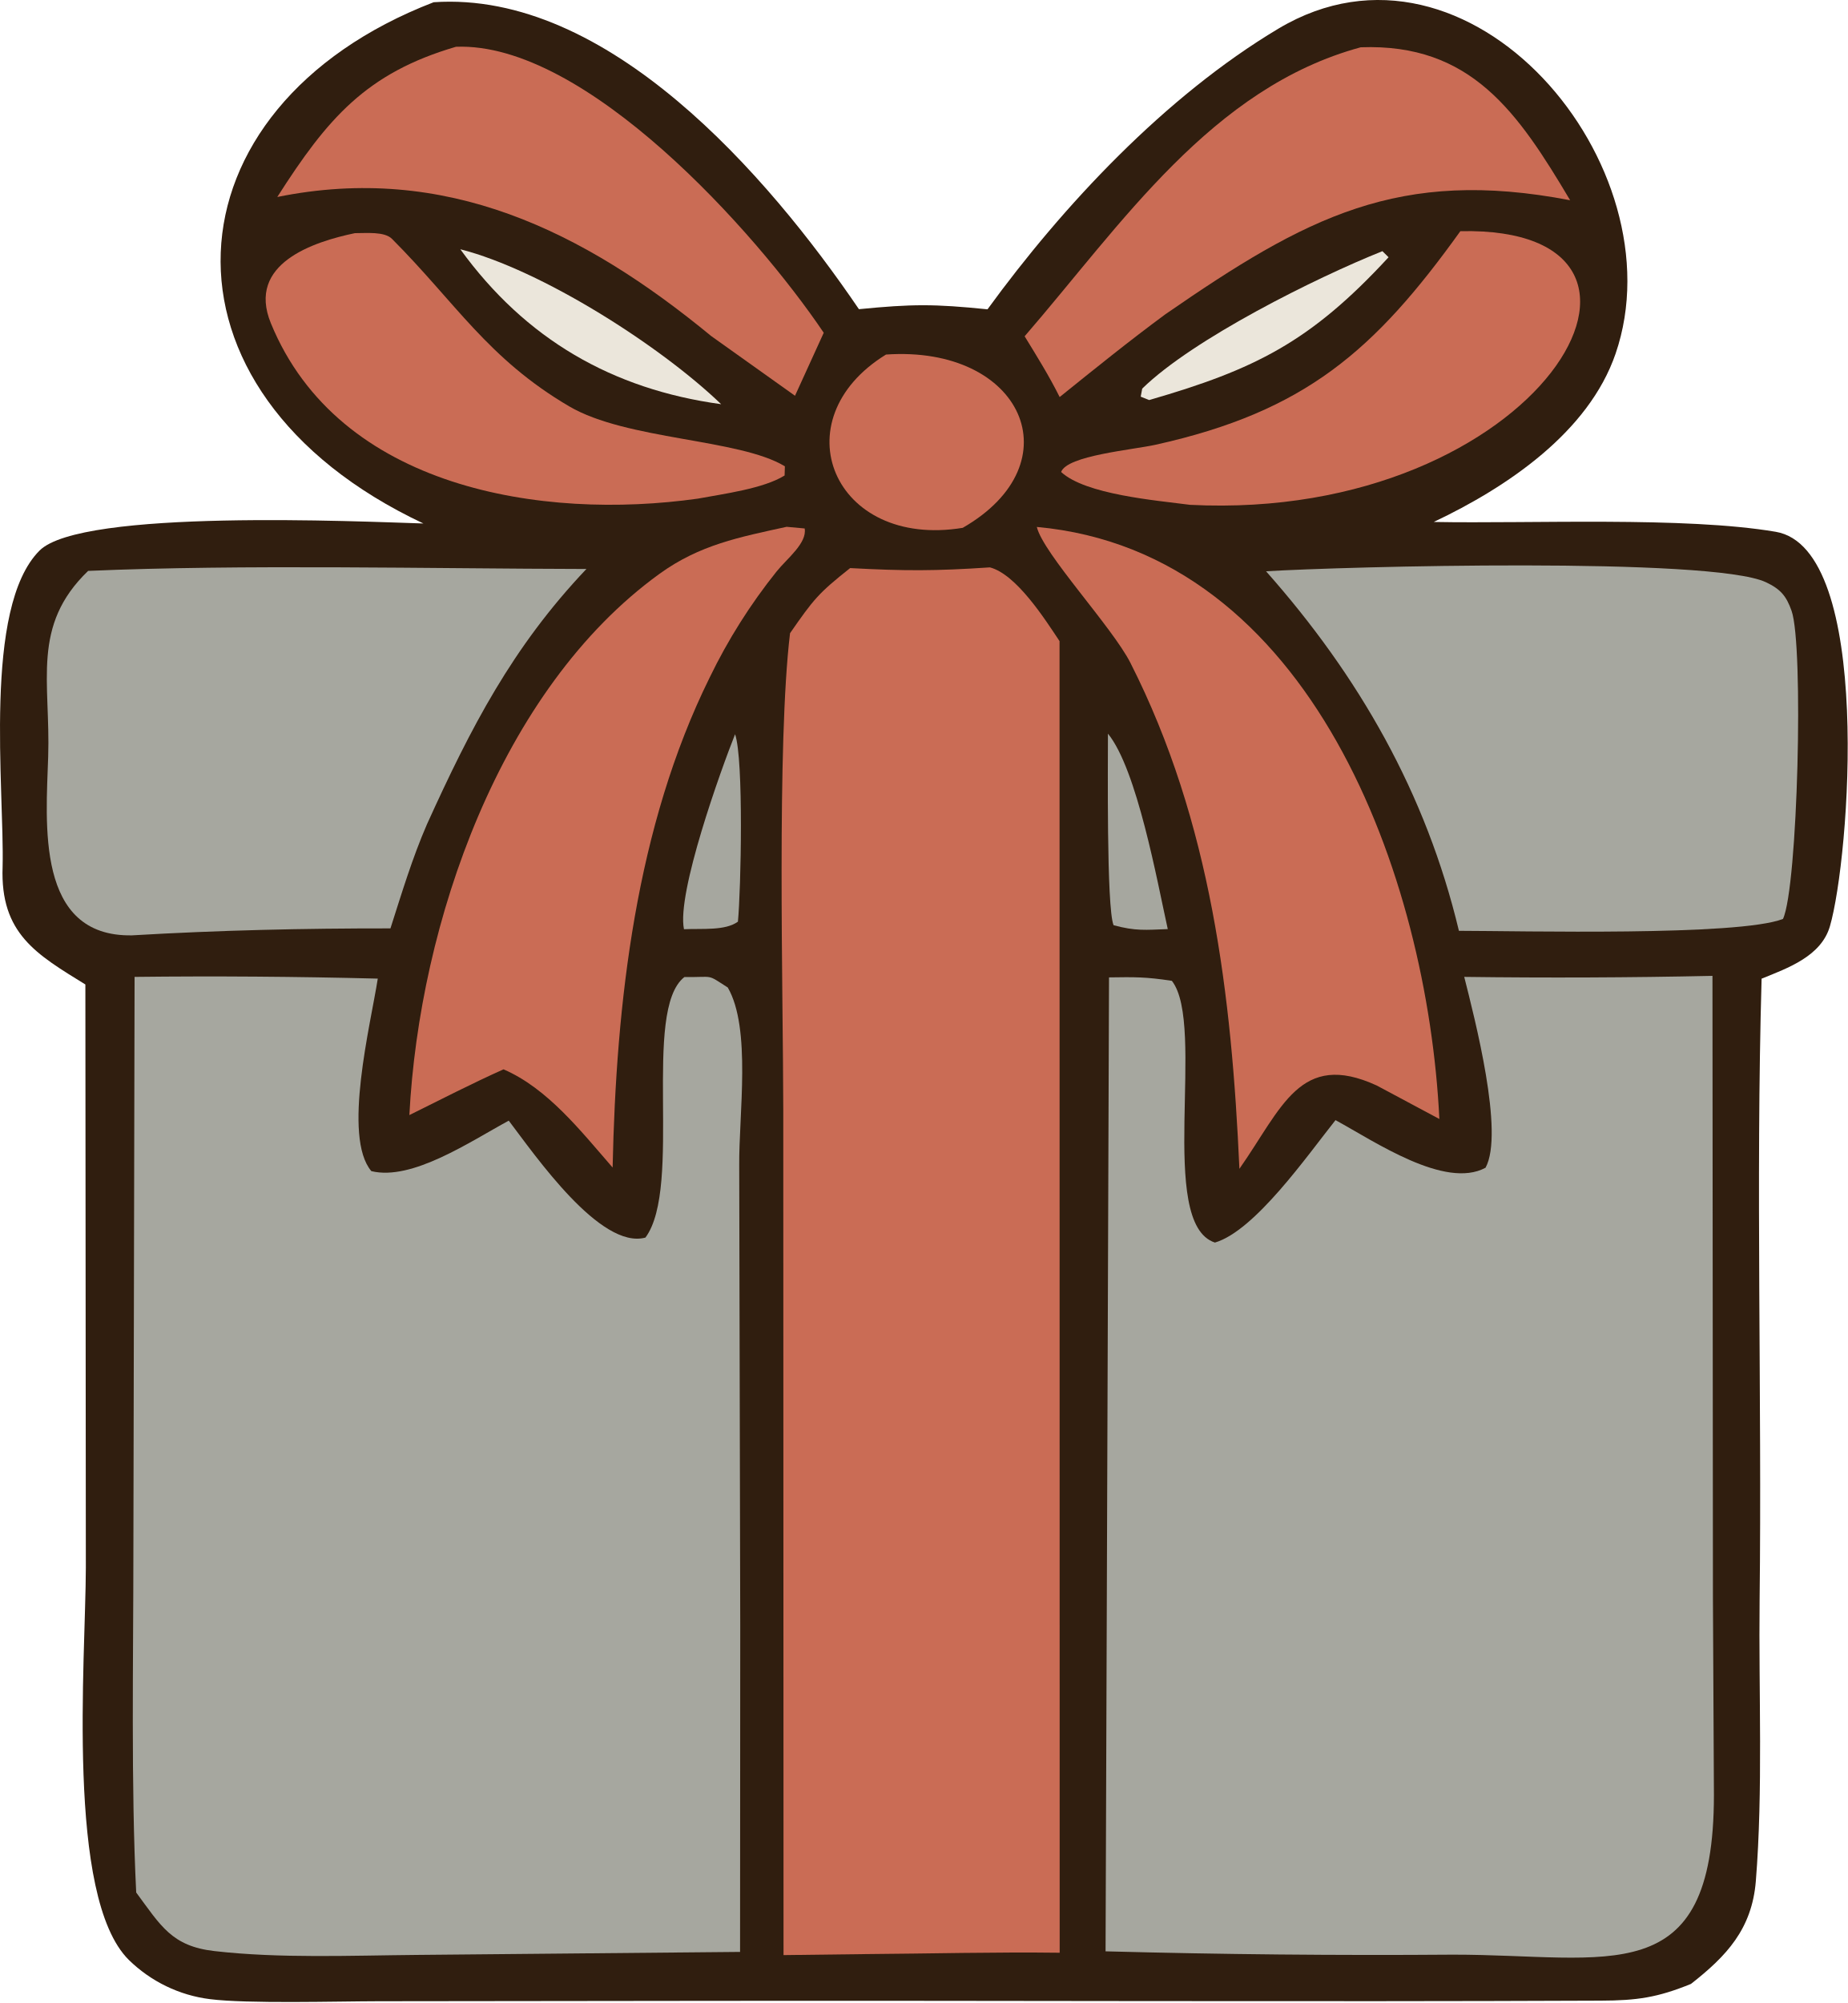
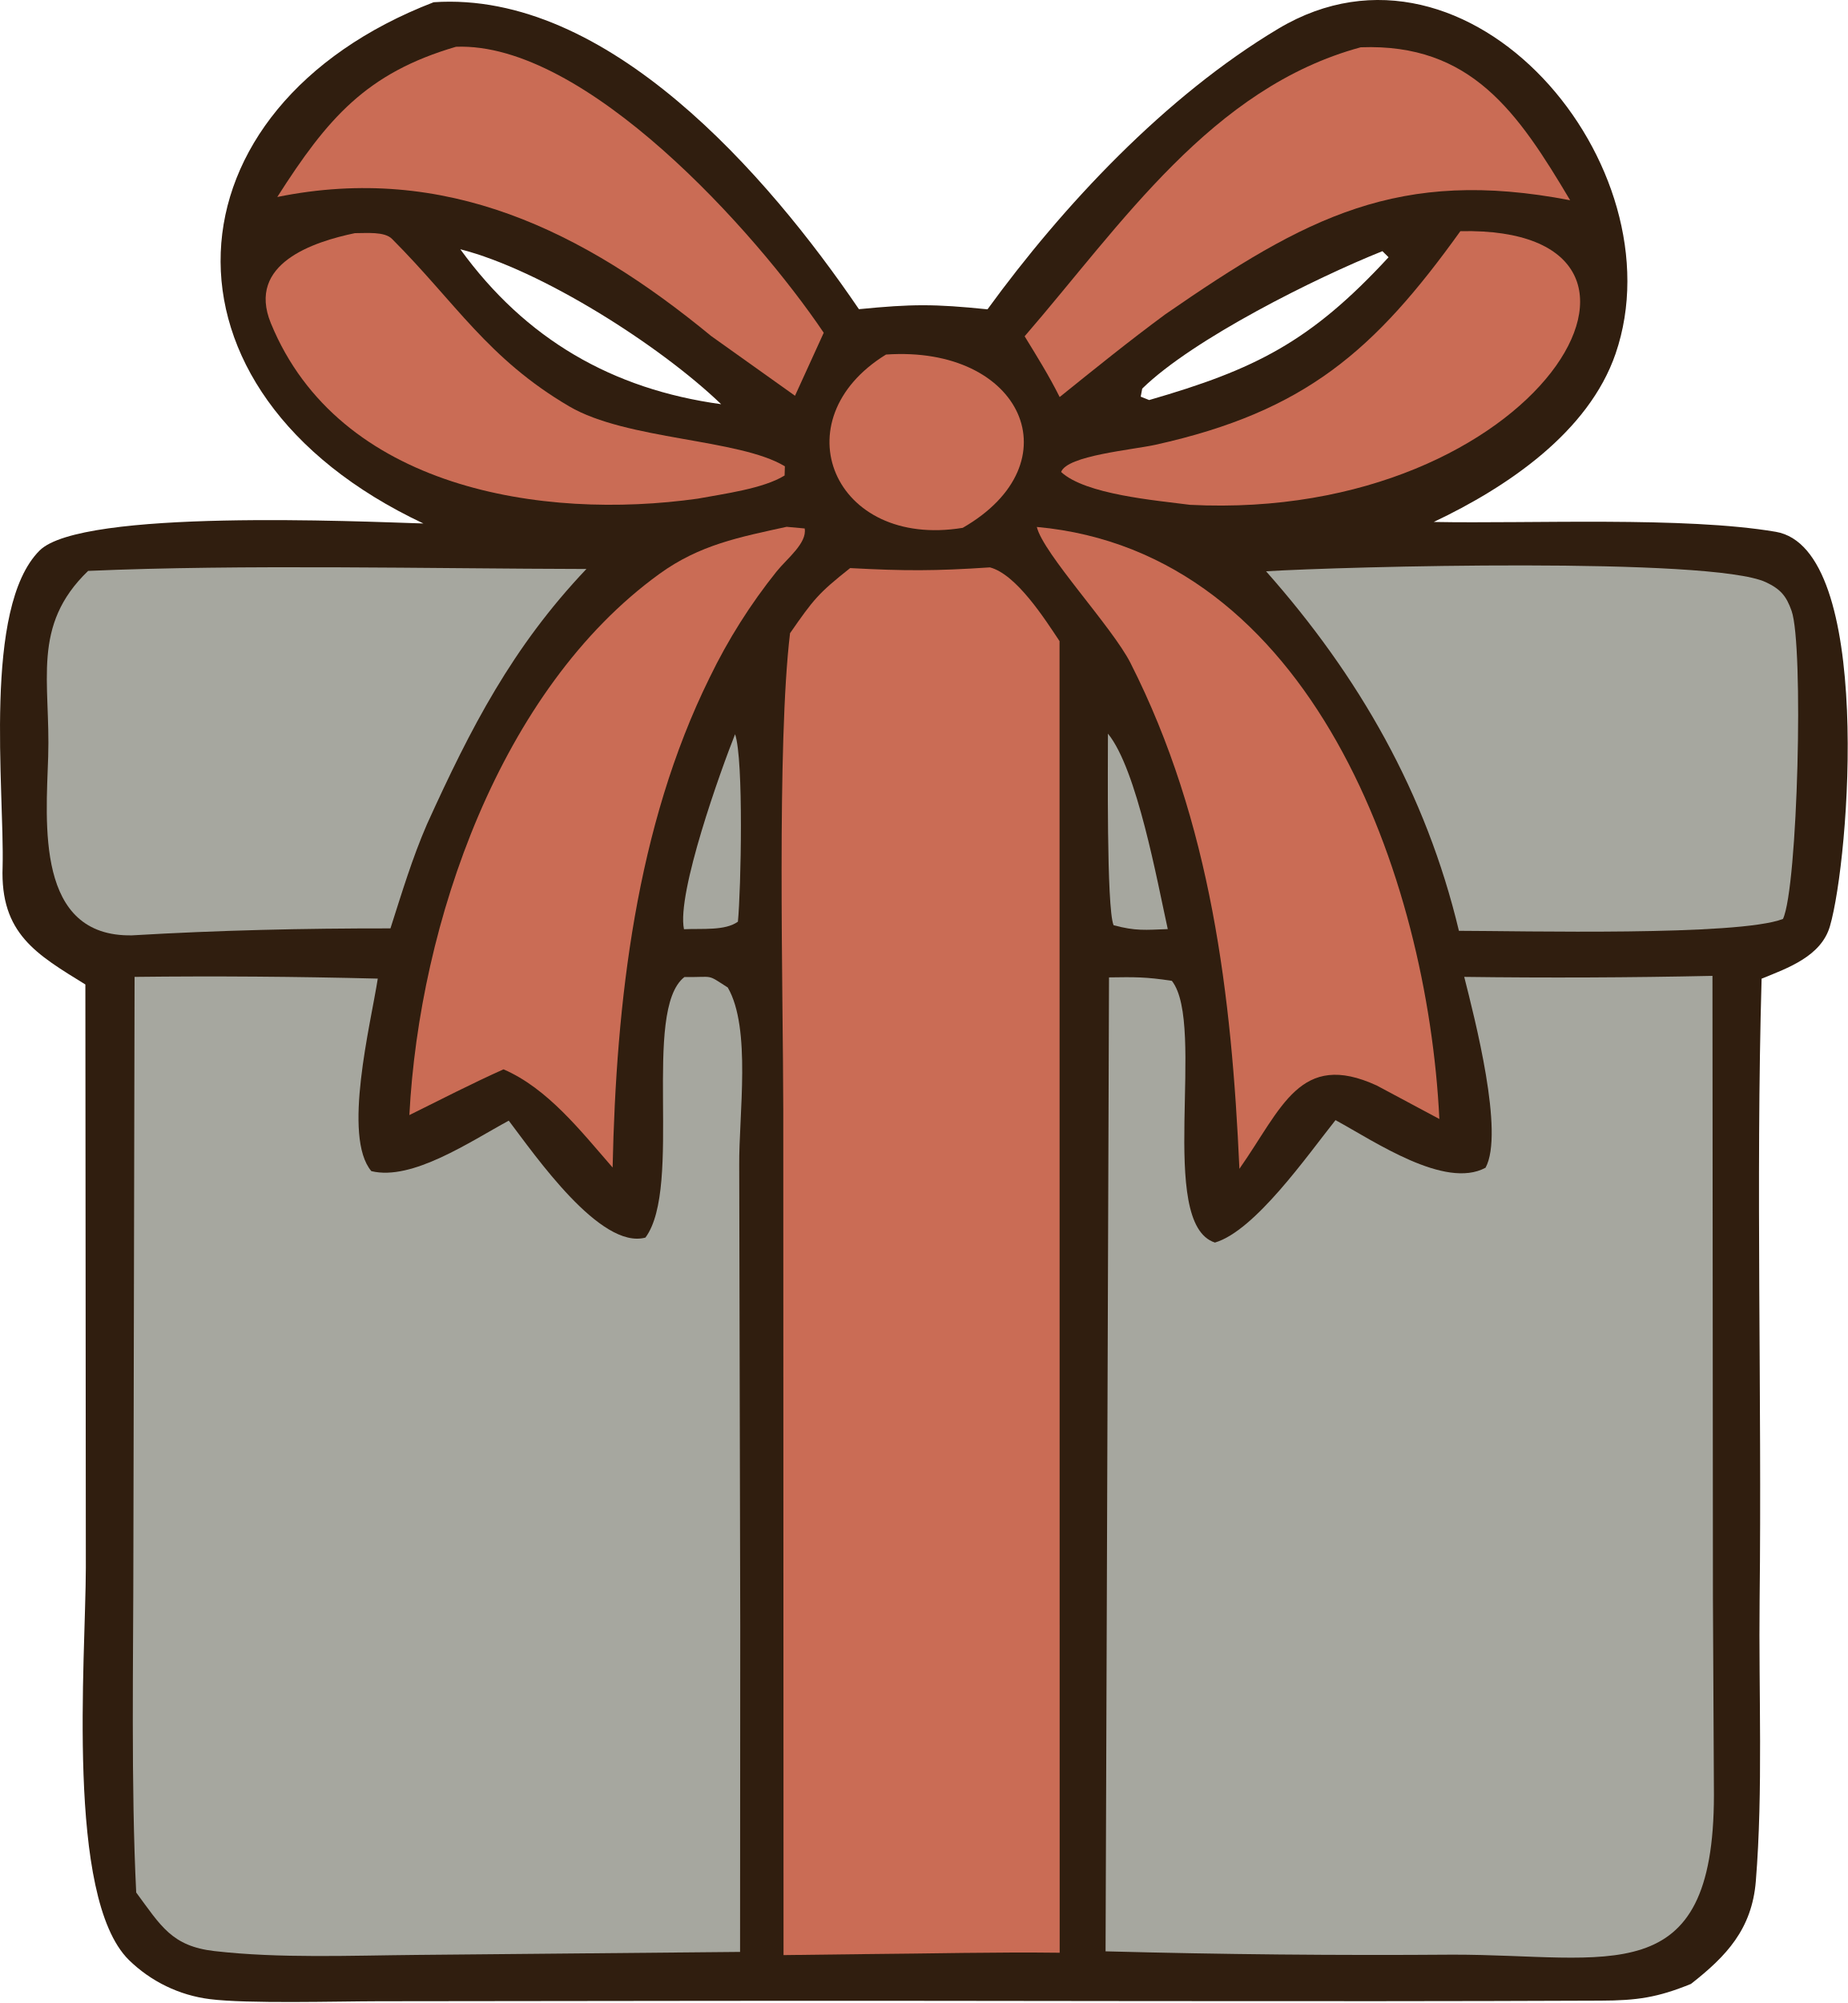
<svg xmlns="http://www.w3.org/2000/svg" width="1207" height="1308" viewBox="0 0 1207 1308" fill="none">
-   <path d="M644.991 201.988C694.278 134.27 761.037 62.879 835.011 18.693C960.004 -55.91 1097.2 108.776 1055.21 230.987C1037.6 282.224 984.452 318.107 936.455 340.847C999.641 342.057 1100.44 337.175 1159.83 347.272C1223.88 358.204 1208.04 561.068 1195.21 604.879C1189.47 624.489 1167.8 632.125 1150.59 639.093C1146.75 773.111 1150.83 910.969 1149.29 1045.36C1148.62 1104.82 1151.6 1169.41 1146.82 1228.45C1144.28 1259.7 1127.65 1277.39 1104.45 1295.54C1082.63 1304.43 1069.23 1306.39 1045.45 1306.47C851.559 1307.31 657.109 1306.35 463.225 1306.6L247.32 1306.85C219.989 1306.89 161.606 1308.6 137.034 1305.47C117.115 1302.97 98.53 1293.96 84.081 1279.81C42.797 1238.76 55.961 1083.67 56.068 1023.75L55.76 642.889C23.838 623.153 0.059 609.718 1.701 566.075C2.95 515.254 -11.377 396.924 25.776 359.581C53.083 332.126 235.362 340.596 276.544 341.848C92.388 255.144 105.499 69.972 283.237 1.46C396.811 -6.3 501.311 114.074 561.007 201.904C595.93 198.483 610.002 198.442 644.991 201.988Z" fill="#301E0F" />
+   <path d="M835.011 18.693C960.004 -55.91 1097.2 108.776 1055.21 230.987C1037.6 282.224 984.453 318.107 936.455 340.847C999.642 342.057 1100.44 337.176 1159.83 347.273C1223.88 358.205 1208.04 561.066 1195.21 604.878C1189.47 624.489 1167.8 632.125 1150.59 639.093C1146.75 773.112 1150.83 910.969 1149.29 1045.36C1148.62 1104.82 1151.61 1169.41 1146.82 1228.45C1144.28 1259.7 1127.65 1277.39 1104.45 1295.54C1082.63 1304.43 1069.23 1306.39 1045.46 1306.47C851.559 1307.31 657.109 1306.35 463.226 1306.6L247.32 1306.85C219.988 1306.89 161.606 1308.6 137.034 1305.47C117.115 1302.97 98.531 1293.96 84.081 1279.81C42.798 1238.75 55.962 1083.67 56.069 1023.75L55.76 642.889C23.838 623.154 0.059 609.718 1.701 566.075C2.95 515.254 -11.377 396.924 25.777 359.58C53.084 332.126 235.362 340.596 276.544 341.848C92.388 255.145 105.499 69.972 283.238 1.46C396.811 -6.3 501.311 114.075 561.007 201.905C595.93 198.483 610.002 198.442 644.991 201.989C694.278 134.27 761.037 62.879 835.011 18.693ZM300.653 162.771C343.296 221.56 400.007 254.23 471.024 263.952C431.267 225.69 353.512 176.206 300.653 162.771ZM902.927 164.02C859.877 181.211 779.321 221.224 746.04 253.769L745.055 259.026L750.573 261.238C819.751 241.252 855.989 223.227 906.939 167.984C905.6 166.649 904.266 165.355 902.927 164.02Z" fill="#301E0F" />
  <path d="M87.897 637.93C140.85 637.304 193.808 637.721 246.746 639.056C242.085 668.972 223.546 742.282 242.545 764.771C269.195 771.28 307.066 745.453 332.295 731.809C349.566 754.507 392.115 816.176 421.573 808.165C446.198 774.91 419.031 659.751 447.039 638.013C467.033 638.305 460.972 635.718 475.344 644.855C490.816 671.559 482.53 728.095 482.821 761.058L483.49 1061.97L483.375 1274.64L272.451 1276.6C229.286 1276.98 182.758 1278.98 140.136 1274.1C112.218 1270.93 105.126 1257.7 88.96 1235.84C85.502 1166.41 87.12 1083.42 87.12 1012.78L87.897 637.93Z" fill="#A6A79F" />
  <path d="M956.362 637.925C1010.41 638.635 1064.46 638.426 1118.5 637.258L1118.8 1043.19L1119.45 1172.21C1119.38 1301.76 1050.9 1276.35 948.995 1276.43C873.359 1277.02 797.714 1276.27 722.102 1274.26L724.356 638.259C741.04 638.009 748.41 637.884 765.41 640.512C788.031 669.427 755.309 799.065 793.538 811.415C819.707 803.738 854.047 754.336 872.291 731.471C897.68 745.282 943.751 776.867 970.274 762.556C982.67 739.941 963.187 665.046 956.362 637.925Z" fill="#A6A79F" />
  <path d="M646.571 370.512C663.883 375.06 682.451 404.267 692.039 418.662L692.129 1275.18C650.755 1274.64 607.044 1275.76 565.473 1276.06L511.764 1276.72L511.595 724.502C511.493 647.937 507.304 485.921 516.018 413.488C531.445 391.332 534.315 387.577 555.269 370.971C590.94 372.89 610.9 372.89 646.571 370.512Z" fill="#CA6C55" />
  <path d="M57.559 372.808C157.742 368.427 280.855 371.348 383.014 371.556C334.63 422.544 307.525 475.116 278.884 538.245C269.268 560.359 262.394 583.266 255.023 606.256C197.942 606.214 143.054 607.466 86.232 610.804C23.066 611.972 30.084 537.494 31.472 494.101C33.045 445.075 20.266 408.691 57.559 372.808Z" fill="#A6A79F" />
  <path d="M826.93 373.062C876.878 369.975 1117.93 363.549 1153.39 380.197C1162.87 384.662 1166.71 389.084 1170.17 398.89C1178.18 421.505 1174.23 579.556 1164.55 600.085C1135.43 611.434 993.404 607.887 952.892 607.845C931.375 517.762 887.476 441.407 826.93 373.062Z" fill="#A6A79F" />
  <path d="M677.199 344.105C856.592 360.42 932.426 572.713 940.121 730.723L899.223 708.86C849.049 685.828 837.346 723.588 809.522 763.268C804.472 650.321 791.131 536.872 738.333 432.853C726.416 409.404 681.334 361.463 677.199 344.105Z" fill="#CA6C55" />
  <path d="M513.794 344.016L525.578 345.1C527.217 354.655 514.2 364.586 507.269 373.139C490.15 394.502 475.47 417.743 463.5 442.485C415.339 539.995 402.416 654.654 400.133 762.428C379.405 738.645 357.642 710.69 328.866 698.298C308.454 707.435 287.512 718.2 267.379 728.172C273.887 602.916 326.55 450.163 430.684 374.766C457.013 355.699 482.993 350.775 513.794 344.016Z" fill="#CA6C55" />
  <path d="M297.808 30.543C382.249 27.205 493.4 151.126 538.023 217.301L519.257 258.441L464.546 219.471C380.877 150.584 290.811 106.356 181.109 128.637C213.955 77.191 239.266 47.691 297.808 30.543Z" fill="#CA6C55" />
  <path d="M888.753 30.878C960.989 28.207 991.482 73.52 1025.54 130.766C913.559 109.236 853 141.823 761.246 205.161C737.463 222.685 715.129 240.751 692.118 259.277C685.096 245.216 677.405 232.949 669.242 219.597C732.56 146.413 791.271 57.331 888.753 30.878Z" fill="#CA6C55" />
  <path d="M231.786 152.254C239.251 152.295 251.065 151.044 256.009 155.967C297.535 197.566 318.678 234.2 371.722 265.327C409.454 287.482 482.743 286.397 512.644 304.506L512.467 310.514C498.629 319.109 472.645 322.489 455.797 325.618C354.226 339.93 221.27 319.193 176.919 211.085C160.884 171.989 205.055 157.845 231.786 152.254Z" fill="#CA6C55" />
  <path d="M953.836 150.962C1118.44 147.416 1005.95 341.183 777.293 329.668C754.618 326.705 709.014 322.95 693.078 308.221C696.918 297.456 739.696 293.785 754.889 290.405C852.535 268.708 897.864 228.945 953.836 150.962Z" fill="#CA6C55" />
  <path d="M578.69 231.529C667.758 225.395 702.266 302.46 628.81 344.685C544.177 358.579 509.413 274.171 578.69 231.529Z" fill="#CA6C55" />
-   <path d="M300.652 162.77C353.512 176.205 431.267 225.69 471.024 263.951C400.007 254.229 343.295 221.559 300.652 162.77Z" fill="#EBE6DB" />
-   <path d="M902.927 164.02C904.266 165.355 905.6 166.648 906.939 167.983C855.989 223.226 819.751 241.251 750.573 261.237L745.055 259.026L746.04 253.769C779.321 221.224 859.877 181.21 902.927 164.02Z" fill="#EBE6DB" />
  <path d="M480.121 479.457C485.812 495.938 483.972 581.098 481.973 601.876C473.6 607.885 458.945 606.257 446.737 606.8C441.822 583.309 471.021 502.28 480.121 479.457Z" fill="#A6A79F" />
  <path d="M723.652 479.082C742.676 502.406 755.792 575.423 762.727 606.717C748.22 607.259 741.716 608.094 727.327 604.172C722.601 592.614 723.71 496.189 723.652 479.082Z" fill="#A6A79F" />
</svg>
